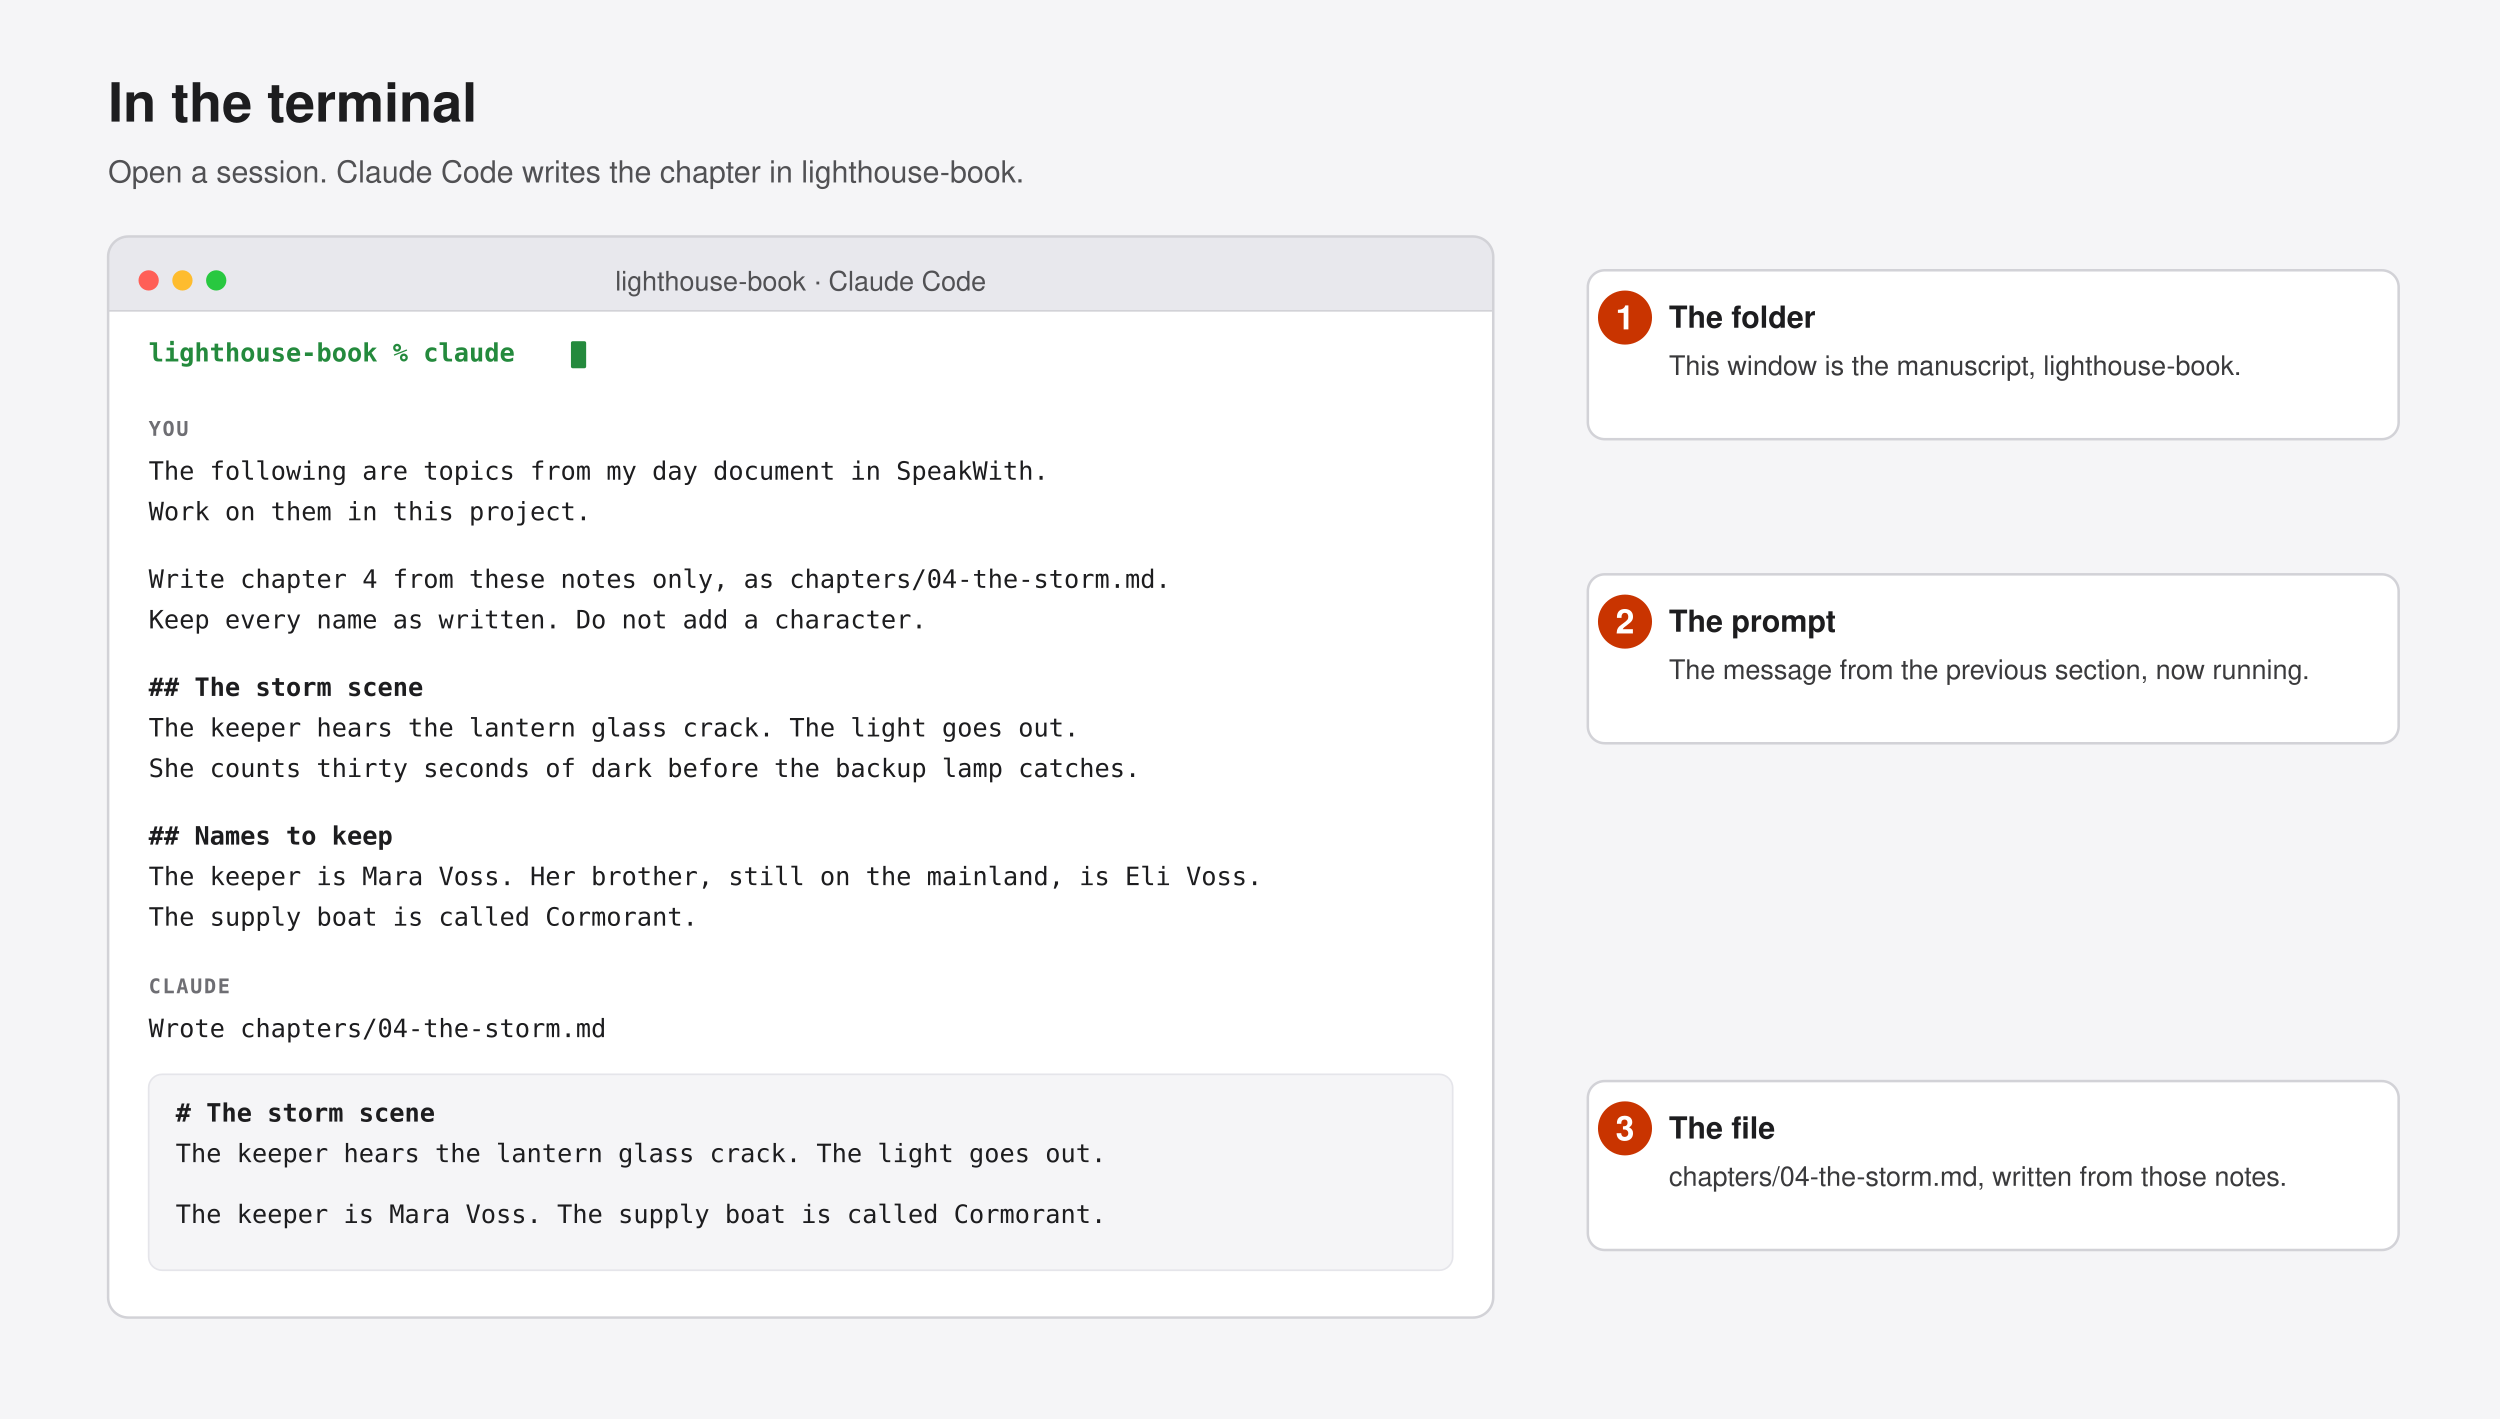
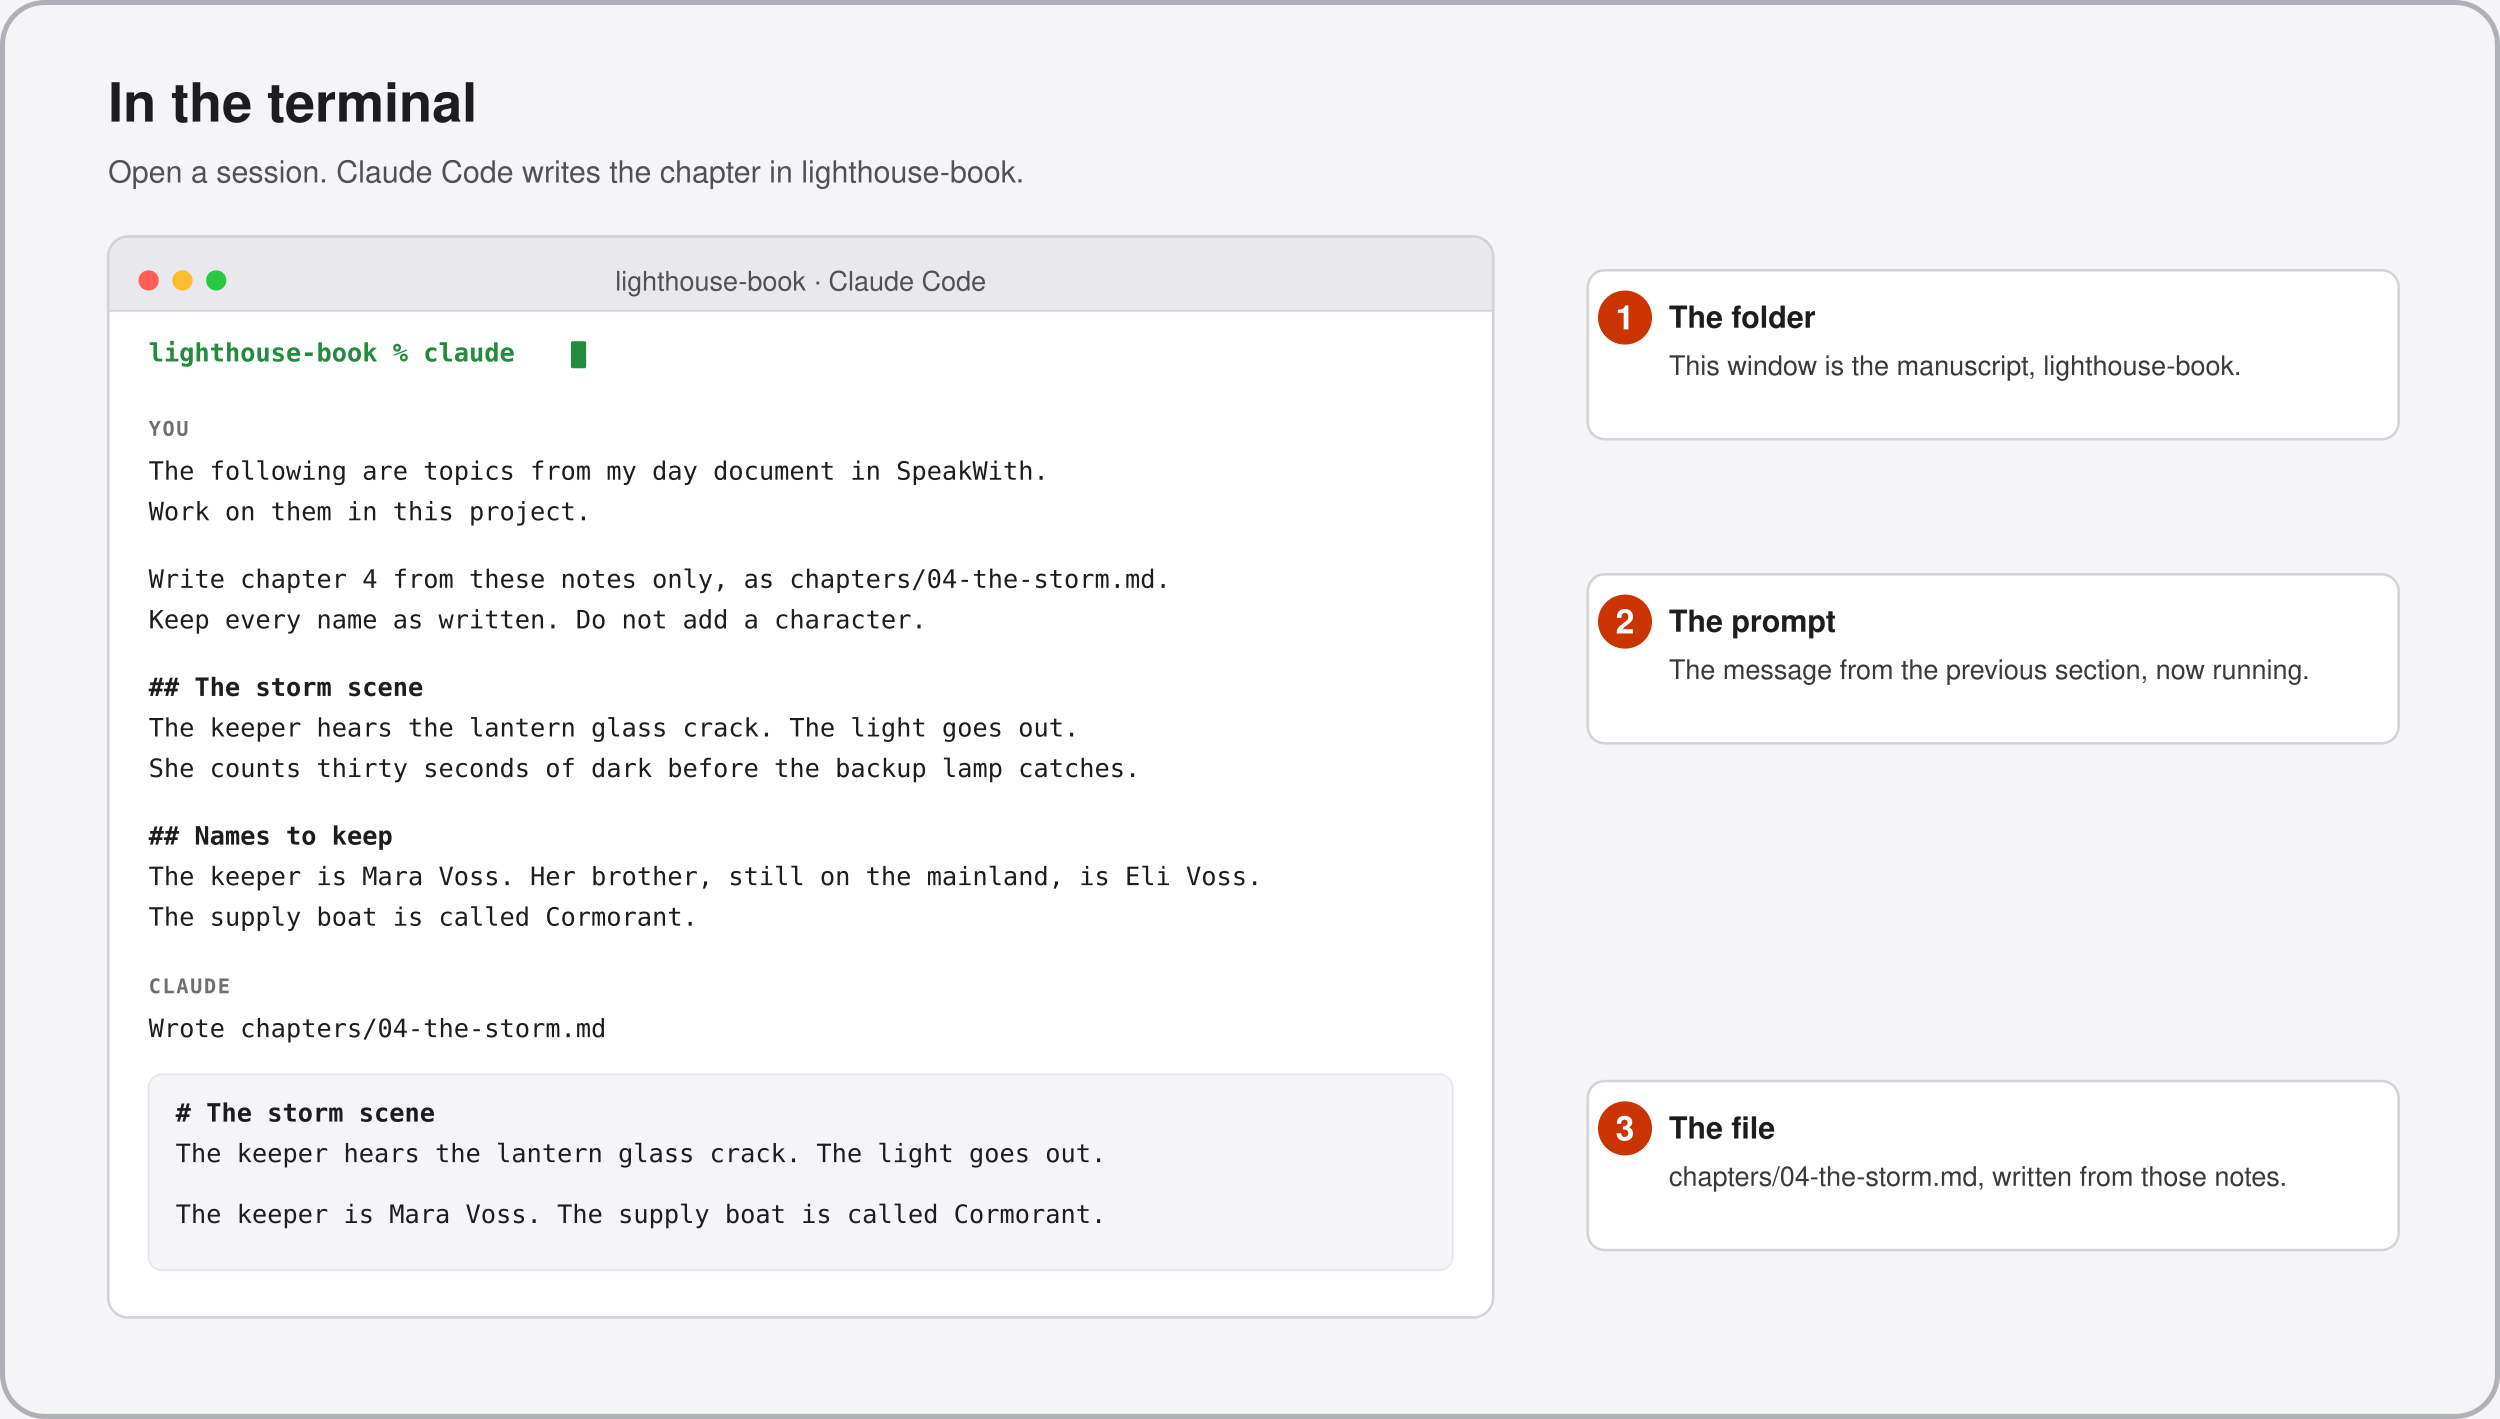
<svg xmlns="http://www.w3.org/2000/svg" width="1480" height="840" viewBox="0 0 1480 840" font-family="SF Pro Text, Helvetica Neue, Helvetica, Arial, sans-serif">
  <defs>
    <style>
      .title { font-size: 32px; font-weight: 700; fill: #1D1D1F; }
      .sub { font-size: 18px; fill: #515154; }
      .card { fill: #FFFFFF; stroke: #D2D2D7; stroke-width: 1.5; }
      .head { font-size: 20px; font-weight: 650; fill: #1D1D1F; }
      .lbl { font-size: 16px; fill: #515154; }
      .val { font-size: 16px; fill: #1D1D1F; }
      .strong { font-size: 17px; font-weight: 650; fill: #1D1D1F; }
      .body { font-size: 15px; fill: #515154; }
      .off { font-size: 17px; fill: #8E8E93; }
      .offbody { font-size: 15px; fill: #8E8E93; }
      .cap { font-size: 15px; fill: #6E6E73; }
      .tile { fill: #F5F5F7; stroke: #E5E5EA; stroke-width: 1; }
      .field { fill: #FFFFFF; stroke: #C7C7CC; stroke-width: 1.5; }
      .box { fill: #FFFFFF; stroke: #D2D2D7; stroke-width: 1.5; }
      .box-head { font-size: 18px; font-weight: 700; fill: #1D1D1F; }
      .box-body { font-size: 16px; fill: #3A3A3C; }
      .doc-h { font-size: 18px; font-weight: 700; fill: #1D1D1F; }
      .doc { font-size: 16px; fill: #1D1D1F; }
      .pin-num { font-size: 20px; font-weight: 700; fill: #FFFFFF; text-anchor: middle; }
      .mono { font-family: "SF Mono", ui-monospace, Menlo, monospace; font-size: 15px; fill: #1D1D1F; }
      .mono-dim { font-family: "SF Mono", ui-monospace, Menlo, monospace; font-size: 12px; font-weight: 700; letter-spacing: 0.08em; fill: #6E6E73; }
      .mono-prompt { font-family: "SF Mono", ui-monospace, Menlo, monospace; font-size: 15px; font-weight: 650; fill: #248A3D; }
      .mono-h { font-family: "SF Mono", ui-monospace, Menlo, monospace; font-size: 15px; font-weight: 700; fill: #1D1D1F; }
    </style>
  </defs>
  <rect width="1480" height="840" fill="#F5F5F7" />
+   <rect x="1.5" y="1.5" width="1477" height="837" rx="24.9" fill="none" stroke="#B0B0B8" stroke-width="3" />
  <text class="title" x="64" y="72">In the terminal</text>
  <text class="sub" x="64" y="108">Open a session. Claude Code writes the chapter in lighthouse-book.</text>
  <defs>
    <clipPath id="termwin">
      <rect x="64" y="140" width="820" height="640" rx="12" />
    </clipPath>
  </defs>
  <g clip-path="url(#termwin)">
-     <rect x="64" y="140" width="820" height="640" fill="#FFFFFF" />
+     <rect x="64" y="140" width="820" height="640" fill="#FFFFFF" stroke="#D2D2D7" stroke-width="1.5" />
    <rect x="64" y="140" width="820" height="44" fill="#E8E8ED" />
    <line x1="64" y1="184" x2="884" y2="184" stroke="#D2D2D7" stroke-width="1" />
    <circle cx="88" cy="166" r="6" fill="#FF5F57" />
    <circle cx="108" cy="166" r="6" fill="#FEBC2E" />
    <circle cx="128" cy="166" r="6" fill="#28C840" />
    <text class="lbl" x="474" y="172" text-anchor="middle">lighthouse-book · Claude Code</text>
    <text class="mono-prompt" x="88" y="214">lighthouse-book % claude</text>
    <text class="mono-dim" x="88" y="258">YOU</text>
    <text class="mono" x="88" y="284">The following are topics from my day document in SpeakWith.</text>
    <text class="mono" x="88" y="308">Work on them in this project.</text>
    <text class="mono" x="88" y="348">Write chapter 4 from these notes only, as chapters/04-the-storm.md.</text>
    <text class="mono" x="88" y="372">Keep every name as written. Do not add a character.</text>
    <text class="mono-h" x="88" y="412">## The storm scene</text>
    <text class="mono" x="88" y="436">The keeper hears the lantern glass crack. The light goes out.</text>
    <text class="mono" x="88" y="460">She counts thirty seconds of dark before the backup lamp catches.</text>
    <text class="mono-h" x="88" y="500">## Names to keep</text>
    <text class="mono" x="88" y="524">The keeper is Mara Voss. Her brother, still on the mainland, is Eli Voss.</text>
    <text class="mono" x="88" y="548">The supply boat is called Cormorant.</text>
    <text class="mono-dim" x="88" y="588">CLAUDE</text>
    <text class="mono" x="88" y="614">Wrote chapters/04-the-storm.md</text>
    <rect x="338" y="202" width="9" height="16" rx="1" fill="#248A3D" />
    <rect x="88" y="636" width="772" height="116" rx="8" fill="#F5F5F7" stroke="#E5E5EA" />
    <text class="mono-h" x="104" y="664"># The storm scene</text>
    <text class="mono" x="104" y="688">The keeper hears the lantern glass crack. The light goes out.</text>
    <text class="mono" x="104" y="724">The keeper is Mara Voss. The supply boat is called Cormorant.</text>
  </g>
  <rect x="64" y="140" width="820" height="640" rx="12" fill="none" stroke="#D2D2D7" stroke-width="1.5" />
  <g>
    <rect class="box" x="940" y="160" width="480" height="100" rx="10" />
    <circle cx="962" cy="188" r="16" fill="#C93400" />
    <text x="962" y="195" class="pin-num">1</text>
    <text class="box-head" x="988" y="194">The folder</text>
    <text class="box-body" x="988" y="222">This window is the manuscript, lighthouse-book.</text>
  </g>
  <g>
    <rect class="box" x="940" y="340" width="480" height="100" rx="10" />
    <circle cx="962" cy="368" r="16" fill="#C93400" />
    <text x="962" y="375" class="pin-num">2</text>
    <text class="box-head" x="988" y="374">The prompt</text>
    <text class="box-body" x="988" y="402">The message from the previous section, now running.</text>
  </g>
  <g>
    <rect class="box" x="940" y="640" width="480" height="100" rx="10" />
    <circle cx="962" cy="668" r="16" fill="#C93400" />
    <text x="962" y="675" class="pin-num">3</text>
    <text class="box-head" x="988" y="674">The file</text>
    <text class="box-body" x="988" y="702">chapters/04-the-storm.md, written from those notes.</text>
  </g>
</svg>
